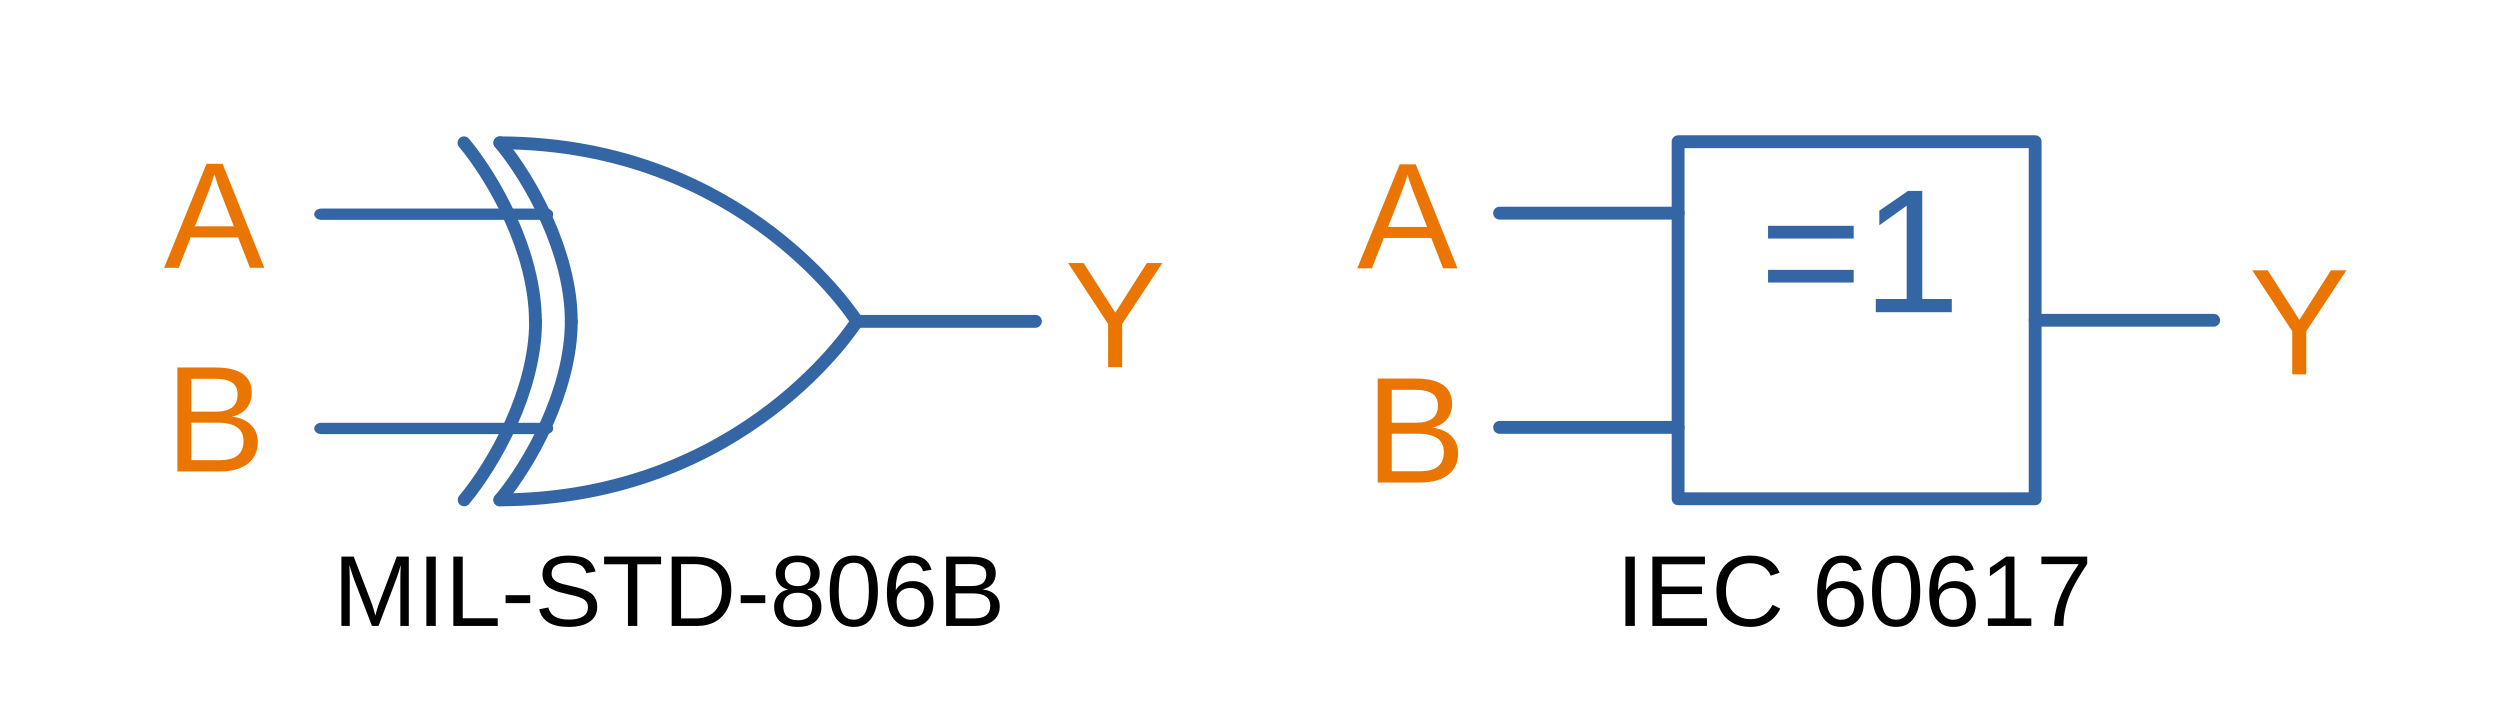
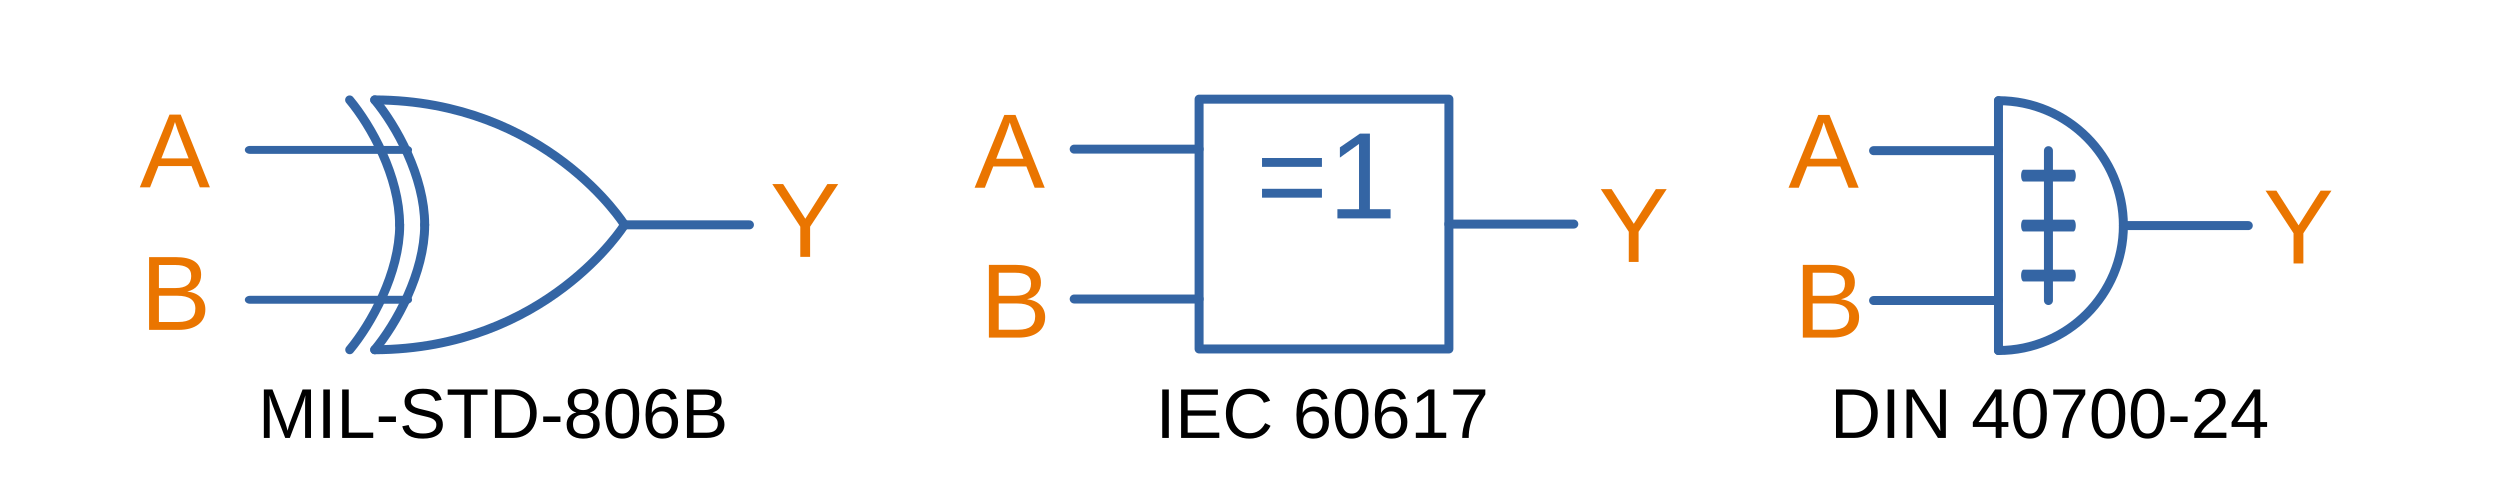
- <svg xmlns="http://www.w3.org/2000/svg" width="100%" height="100%" viewBox="0 0 827 237" version="1.1" xml:space="preserve" style="fill-rule:evenodd;clip-rule:evenodd;stroke-linecap:round;stroke-linejoin:round;stroke-miterlimit:1.5;">
-   <g transform="matrix(1,0,0,1,-324.989,-137.498)">
+ <svg xmlns="http://www.w3.org/2000/svg" width="100%" height="100%" viewBox="0 0 1182 237" version="1.1" xml:space="preserve" style="fill-rule:evenodd;clip-rule:evenodd;stroke-linecap:round;stroke-linejoin:round;stroke-miterlimit:1.5;">
+   <g transform="matrix(1,0,0,1,-313.178,-137.498)">
    <text x="677.227px" y="258.937px" style="font-family:'ArialMT', 'Arial', sans-serif;font-size:50px;fill:rgb(234,117,0);">Y</text>
  </g>
-   <g transform="matrix(1,0,0,1,66.7208,-135.1)">
+   <g transform="matrix(1,0,0,1,78.5318,-135.1)">
    <text x="677.227px" y="258.937px" style="font-family:'ArialMT', 'Arial', sans-serif;font-size:50px;fill:rgb(234,117,0);">Y</text>
  </g>
-   <g transform="matrix(1,0,0,1,-623.036,-170.354)">
+   <g transform="matrix(1,0,0,1,-611.225,-170.354)">
    <text x="677.227px" y="258.937px" style="font-family:'ArialMT', 'Arial', sans-serif;font-size:50px;fill:rgb(234,117,0);">A</text>
  </g>
-   <g transform="matrix(1,0,0,1,-228.335,-170.175)">
+   <g transform="matrix(1,0,0,1,-216.524,-170.175)">
    <text x="677.227px" y="258.937px" style="font-family:'ArialMT', 'Arial', sans-serif;font-size:50px;fill:rgb(234,117,0);">A</text>
  </g>
-   <g transform="matrix(1,0,0,1,-567.026,-51.8828)">
+   <g transform="matrix(1,0,0,1,-555.215,-51.8828)">
    <text x="677.227px" y="258.937px" style="font-family:'ArialMT', 'Arial', sans-serif;font-size:33.333px;">MIL-STD-806B</text>
  </g>
-   <g transform="matrix(1,0,0,1,-142.611,-51.8828)">
+   <g transform="matrix(1,0,0,1,-130.8,-51.8828)">
    <text x="677.227px" y="258.937px" style="font-family:'ArialMT', 'Arial', sans-serif;font-size:33.333px;">IEC 60617</text>
  </g>
-   <g transform="matrix(1,0,0,1,-622.666,-102.968)">
+   <g transform="matrix(1,0,0,1,-610.855,-102.968)">
    <text x="677.227px" y="258.937px" style="font-family:'ArialMT', 'Arial', sans-serif;font-size:50px;fill:rgb(234,117,0);">B</text>
  </g>
-   <g transform="matrix(1,0,0,1,-225.601,-99.3089)">
+   <g transform="matrix(1,0,0,1,-213.79,-99.3089)">
    <text x="677.227px" y="258.937px" style="font-family:'ArialMT', 'Arial', sans-serif;font-size:50px;fill:rgb(234,117,0);">B</text>
  </g>
-   <g id="gate-xor" transform="matrix(1,0,0,1,-602.417,-2314.96)">
+   <g id="gate-xor" transform="matrix(1,0,0,1,-590.606,-2314.96)">
    <g>
      <g transform="matrix(1.25899,0,0,1,-257.828,944.882)">
        <path d="M826.772,1440.94L767.717,1440.94" style="fill:none;stroke:rgb(52,101,164);stroke-width:3.74px;" />
      </g>
      <g transform="matrix(1.25899,0,0,1,-257.828,944.882)">
        <path d="M826.772,1511.81L767.717,1511.81" style="fill:none;stroke:rgb(52,101,164);stroke-width:3.74px;" />
      </g>
      <g transform="matrix(1,0,0,1,-59,944.882)">
        <path d="M944.882,1476.38L1003.94,1476.38" style="fill:none;stroke:rgb(52,101,164);stroke-width:4.25px;" />
      </g>
      <g transform="matrix(1,0,0,1,-59,708.661)">
        <path d="M826.772,1653.54C908.072,1653.82 944.882,1712.6 944.882,1712.6" style="fill:none;stroke:rgb(52,101,164);stroke-width:4.25px;" />
      </g>
      <g transform="matrix(1,0,0,-1,-59,4133.86)">
        <path d="M826.772,1653.54C908.072,1653.82 944.882,1712.6 944.882,1712.6" style="fill:none;stroke:rgb(52,101,164);stroke-width:4.25px;" />
      </g>
      <g transform="matrix(1,0,0,1,-59,708.661)">
        <path d="M826.772,1653.54C836.801,1665.59 850.394,1689.75 850.394,1712.6" style="fill:none;stroke:rgb(52,101,164);stroke-width:4.25px;" />
      </g>
      <g transform="matrix(1,0,0,1,-70.8661,708.661)">
        <path d="M826.772,1653.54C836.801,1665.59 850.394,1689.75 850.394,1712.6" style="fill:none;stroke:rgb(52,101,164);stroke-width:4.25px;" />
      </g>
      <g transform="matrix(1,0,0,-1,-59,4133.86)">
        <path d="M826.772,1653.54C836.801,1665.59 850.394,1689.75 850.394,1712.6" style="fill:none;stroke:rgb(52,101,164);stroke-width:4.25px;" />
      </g>
      <g transform="matrix(1,0,0,-1,-70.811,4133.86)">
        <path d="M826.772,1653.54C836.801,1665.59 850.394,1689.75 850.394,1712.6" style="fill:none;stroke:rgb(52,101,164);stroke-width:4.25px;" />
      </g>
    </g>
  </g>
-   <g id="gate-xor-iec" transform="matrix(1,0,0,1,-566.929,-2315.32)">
+   <g id="gate-xor-iec" transform="matrix(1,0,0,1,-555.118,-2315.32)">
    <g transform="matrix(1,0,0,1,471.731,2126.35)">
      <text x="677.227px" y="292.237px" style="font-family:'ArialMT', 'Arial', sans-serif;font-size:58.3px;fill:rgb(52,101,164);">=1</text>
    </g>
    <g transform="matrix(1,0,0,1,649.606,0)">
      <rect x="472.441" y="2362.2" width="118.11" height="118.11" style="fill:none;stroke:rgb(52,101,164);stroke-width:4.25px;" />
    </g>
    <g transform="matrix(1,0,0,1,649.606,0)">
      <path d="M472.441,2385.83L413.386,2385.83" style="fill:none;stroke:rgb(52,101,164);stroke-width:4.25px;" />
    </g>
    <g transform="matrix(1,0,0,1,649.606,0)">
      <path d="M472.441,2456.69L413.386,2456.69" style="fill:none;stroke:rgb(52,101,164);stroke-width:4.25px;" />
    </g>
    <g transform="matrix(1,0,0,1,649.606,35.4331)">
      <path d="M590.551,2385.83L649.606,2385.83" style="fill:none;stroke:rgb(52,101,164);stroke-width:4.25px;" />
    </g>
  </g>
+   <g transform="matrix(1,0,0,1,392.834,-134.384)">
+     <text x="677.227px" y="258.937px" style="font-family:'ArialMT', 'Arial', sans-serif;font-size:50px;fill:rgb(234,117,0);">Y</text>
+   </g>
+   <g transform="matrix(1,0,0,1,168.303,-170.175)">
+     <text x="677.227px" y="258.937px" style="font-family:'ArialMT', 'Arial', sans-serif;font-size:50px;fill:rgb(234,117,0);">A</text>
+   </g>
+   <g transform="matrix(1,0,0,1,188.097,-51.8828)">
+     <text x="677.227px" y="258.937px" style="font-family:'ArialMT', 'Arial', sans-serif;font-size:33.333px;">DIN 40700-24</text>
+   </g>
+   <g transform="matrix(1,0,0,1,171.037,-99.3089)">
+     <text x="677.227px" y="258.937px" style="font-family:'ArialMT', 'Arial', sans-serif;font-size:50px;fill:rgb(234,117,0);">B</text>
+   </g>
+   <g id="gate-xor-din" transform="matrix(1,0,0,1,-531.496,-2314.6)">
+     <g transform="matrix(1,0,0,1,708.661,-472.441)">
+       <path d="M767.717,2834.65C800.31,2834.65 826.772,2861.11 826.772,2893.7C826.772,2926.29 800.31,2952.76 767.717,2952.76" style="fill:none;stroke:rgb(52,101,164);stroke-width:4.25px;" />
+     </g>
+     <g transform="matrix(1,0,0,1,708.661,-472.441)">
+       <path d="M767.717,2834.65L767.717,2952.76" style="fill:none;stroke:rgb(52,101,164);stroke-width:4.25px;" />
+     </g>
+     <g transform="matrix(1,0,0,1,708.661,-472.441)">
+       <path d="M826.772,2893.7L885.827,2893.7" style="fill:none;stroke:rgb(52,101,164);stroke-width:4.25px;" />
+     </g>
+     <g transform="matrix(1,0,0,1,708.661,-472.441)">
+       <path d="M767.717,2858.27L708.661,2858.27" style="fill:none;stroke:rgb(52,101,164);stroke-width:4.25px;" />
+     </g>
+     <g transform="matrix(1,0,0,1,708.661,-472.441)">
+       <path d="M767.717,2929.13L708.661,2929.13" style="fill:none;stroke:rgb(52,101,164);stroke-width:4.25px;" />
+     </g>
+     <g transform="matrix(0.4,0,0,1,1204.72,-484.252)">
+       <path d="M767.717,2929.13L708.661,2929.13" style="fill:none;stroke:rgb(52,101,164);stroke-width:5.58px;" />
+     </g>
+     <g transform="matrix(0.4,0,0,1,1204.72,-507.874)">
+       <path d="M767.717,2929.13L708.661,2929.13" style="fill:none;stroke:rgb(52,101,164);stroke-width:5.58px;" />
+     </g>
+     <g transform="matrix(0.4,0,0,1,1204.72,-531.496)">
+       <path d="M767.717,2929.13L708.661,2929.13" style="fill:none;stroke:rgb(52,101,164);stroke-width:5.58px;" />
+     </g>
+     <path d="M1500,2385.83L1500,2456.69" style="fill:none;stroke:rgb(52,101,164);stroke-width:4.25px;" />
+   </g>
</svg>
